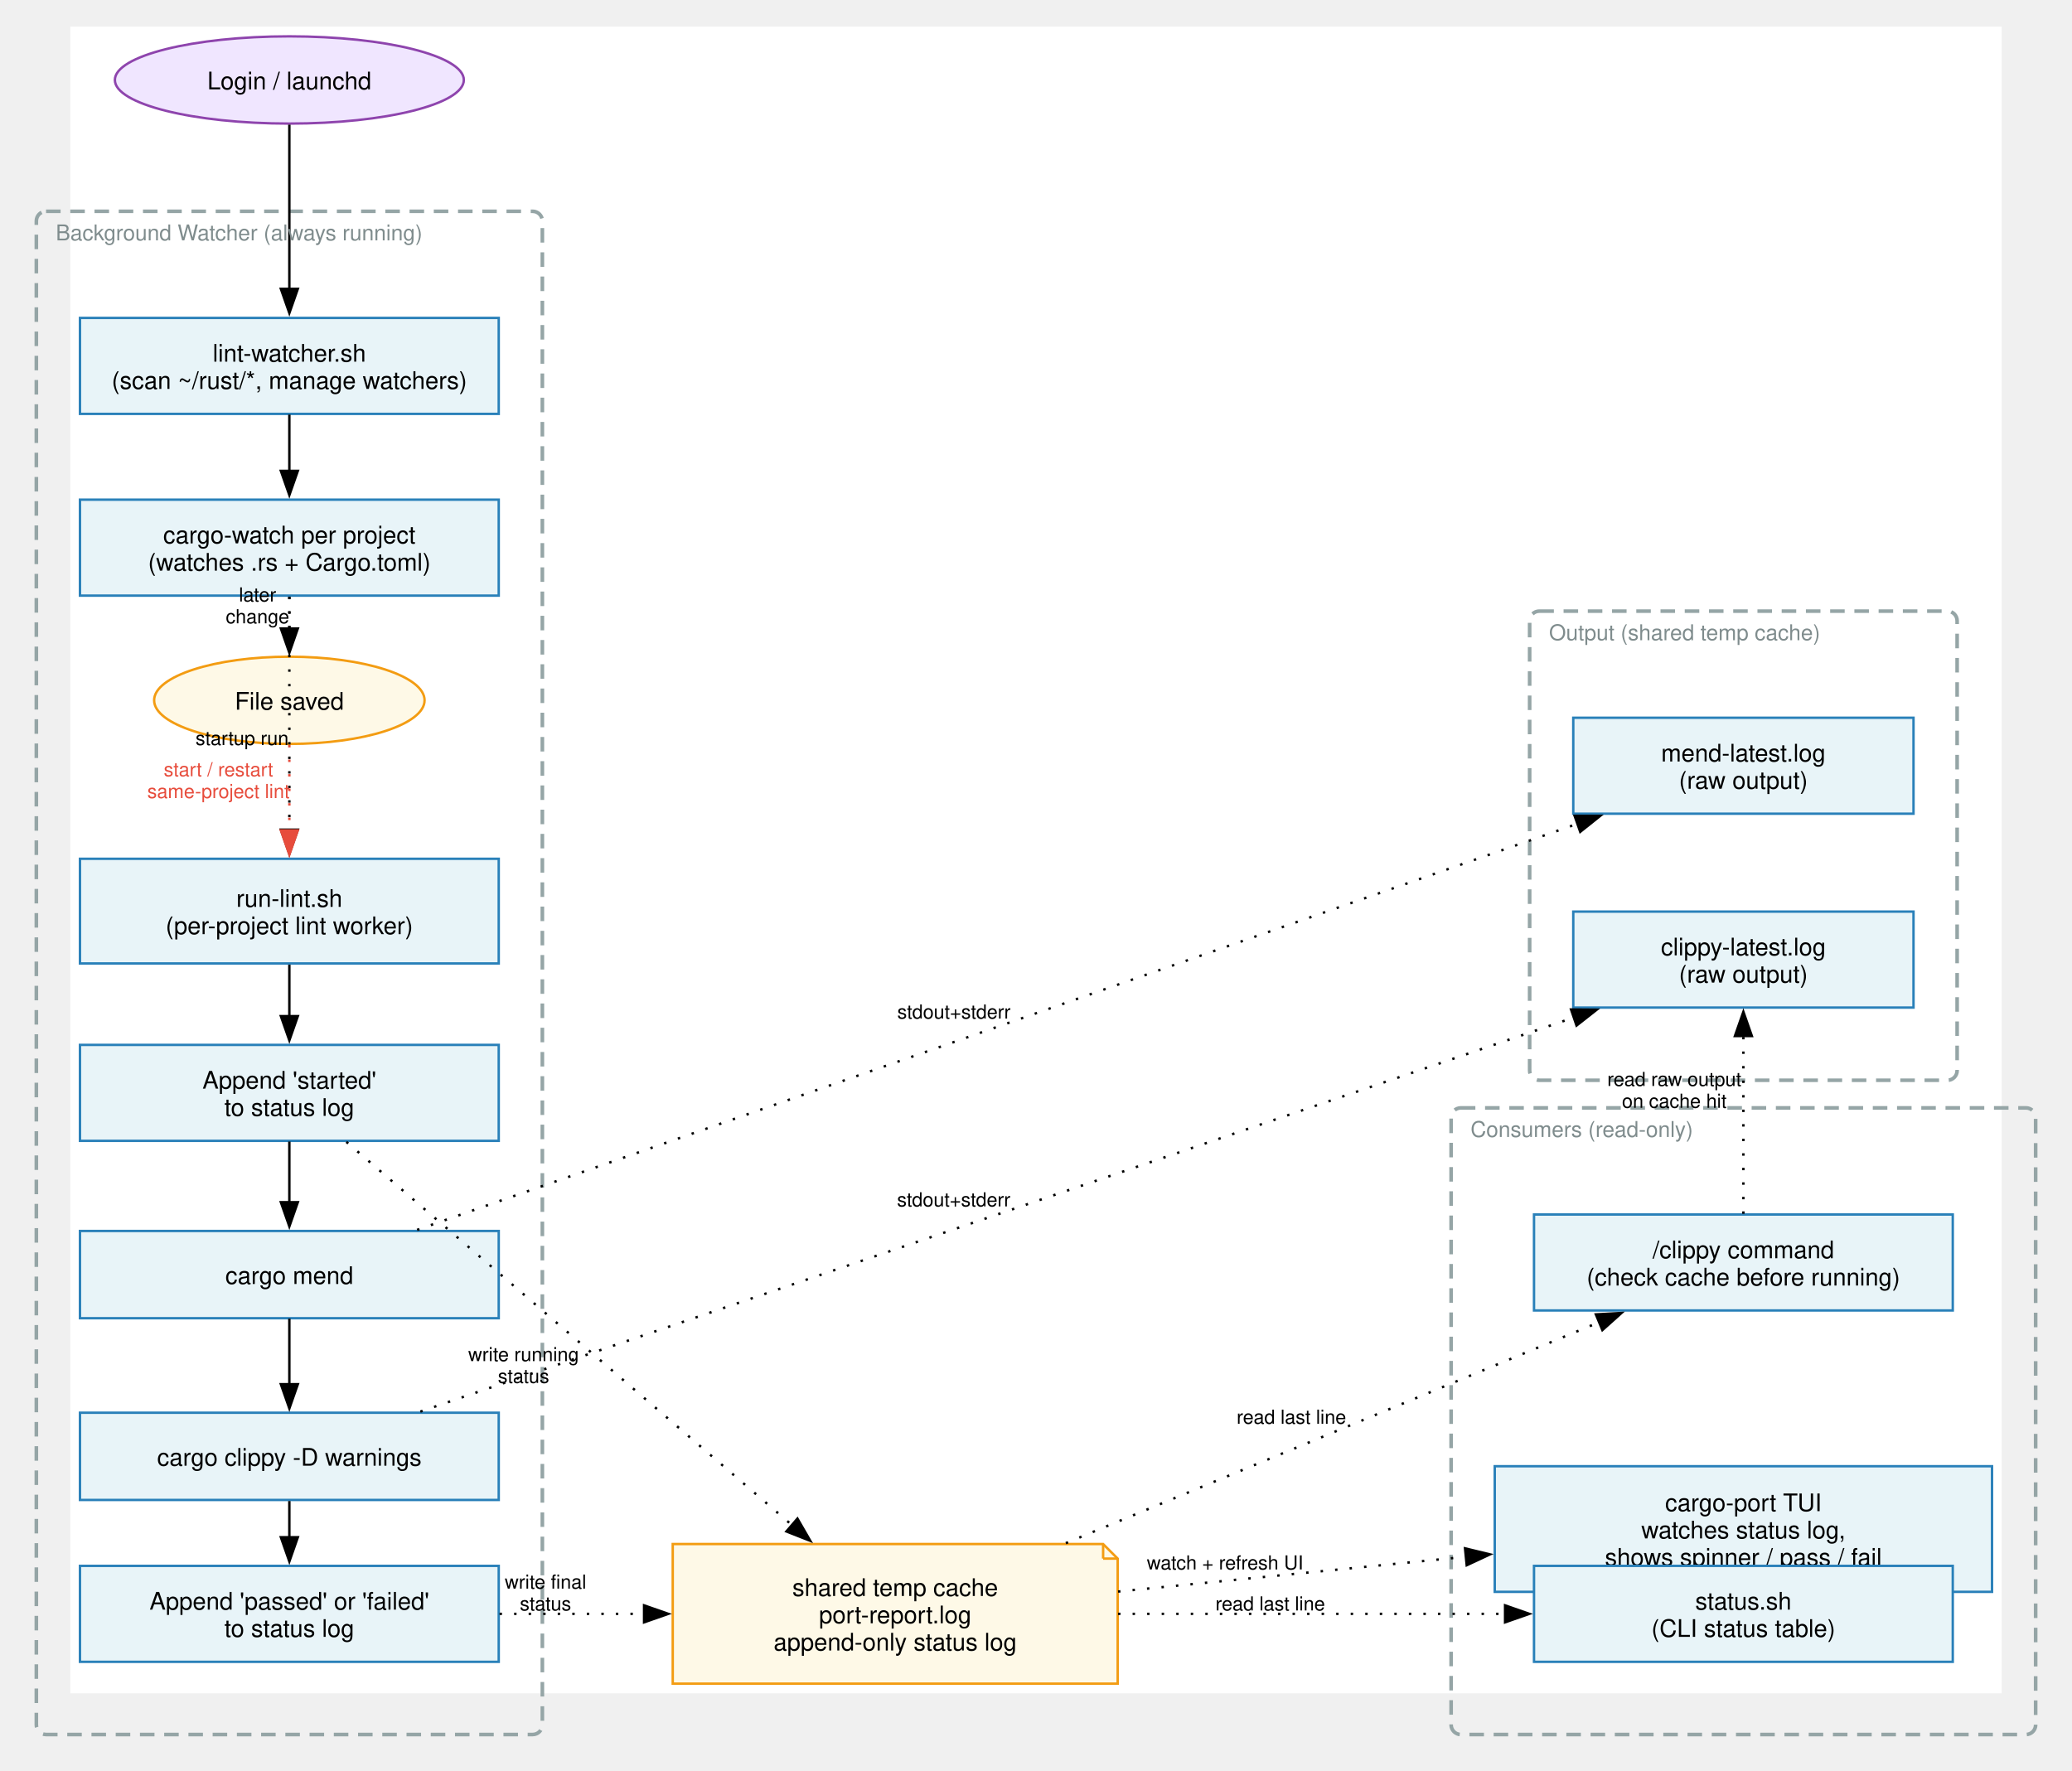
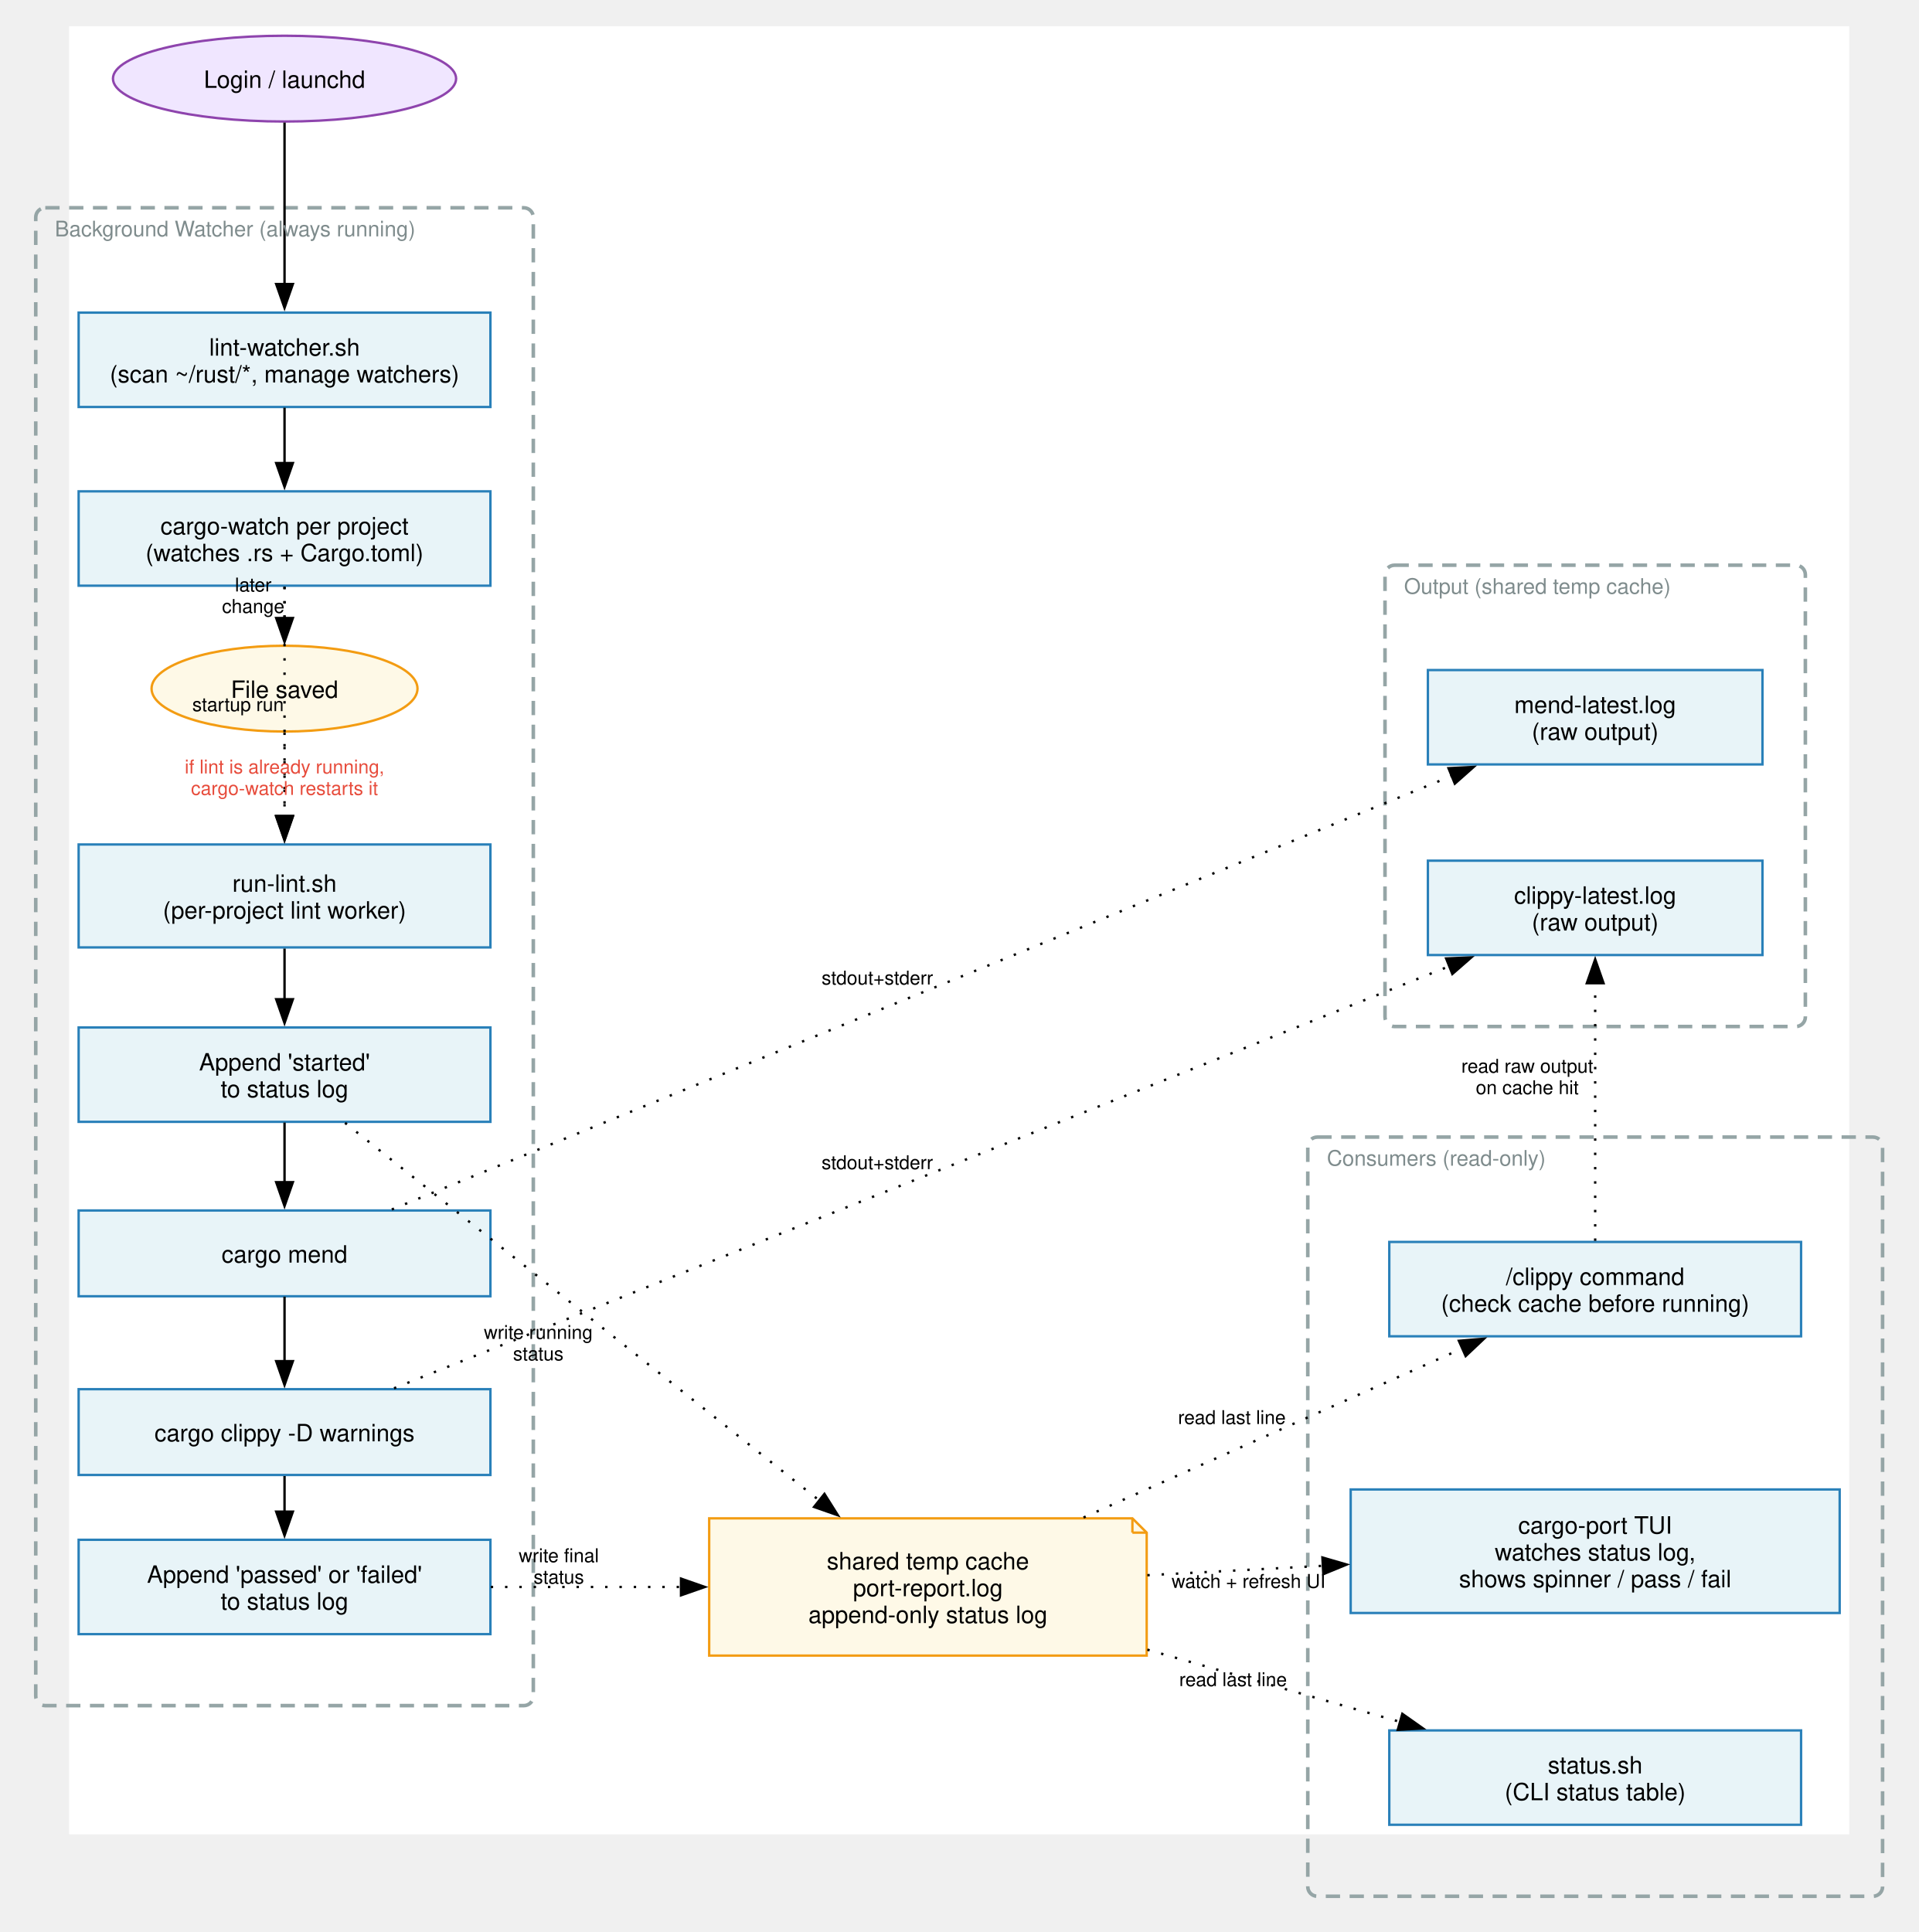
- <svg xmlns="http://www.w3.org/2000/svg" width="855.0pt" height="730.8pt" viewBox="-29.00 -11.00 855.00 730.80">
-   <g id="graph0" class="graph" transform="scale(1 1) rotate(0) translate(4 683.8)">
-     <polygon fill="white" stroke="none" points="-4,4 -4,-683.8 793,-683.8 793,4 -4,4" />
-     <rect x="-18.0" y="-607.6" width="208.8" height="628.6" fill="none" stroke="#95a5a6" stroke-width="1.5" stroke-dasharray="6,4" rx="4.0" />
-     <rect x="598.2" y="-442.6" width="176.4" height="193.6" fill="none" stroke="#95a5a6" stroke-width="1.5" stroke-dasharray="6,4" rx="4.0" />
-     <rect x="565.8" y="-237.6" width="241.2" height="258.6" fill="none" stroke="#95a5a6" stroke-width="1.5" stroke-dasharray="6,4" rx="4.0" />
+ <svg xmlns="http://www.w3.org/2000/svg" width="805.0pt" height="810.8pt" viewBox="-29.00 -11.00 805.00 810.80">
+   <g id="graph0" class="graph" transform="scale(1 1) rotate(0) translate(4 754.8)">
+     <polygon fill="white" stroke="none" points="-4,4 -4,-754.8 743,-754.8 743,4 -4,4" />
+     <rect x="-18.0" y="-678.6" width="208.8" height="628.6" fill="none" stroke="#95a5a6" stroke-width="1.5" stroke-dasharray="6,4" rx="4.0" />
+     <rect x="548.2" y="-528.6" width="176.4" height="193.6" fill="none" stroke="#95a5a6" stroke-width="1.5" stroke-dasharray="6,4" rx="4.0" />
+     <rect x="515.8" y="-288.6" width="241.2" height="318.6" fill="none" stroke="#95a5a6" stroke-width="1.5" stroke-dasharray="6,4" rx="4.0" />
    <g id="node1" class="node">
-       <ellipse fill="#f0e6ff" stroke="#8e44ad" cx="86.4" cy="-661.8" rx="72" ry="18" />
-       <text xml:space="preserve" text-anchor="middle" x="86.4" y="-657.93" font-family="Helvetica,sans-Serif" font-size="10.00">Login / launchd</text>
+       <ellipse fill="#f0e6ff" stroke="#8e44ad" cx="86.4" cy="-732.8" rx="72" ry="18" />
+       <text xml:space="preserve" text-anchor="middle" x="86.4" y="-728.93" font-family="Helvetica,sans-Serif" font-size="10.00">Login / launchd</text>
    </g>
    <g id="node2" class="node">
-       <polygon fill="#e8f4f8" stroke="#2980b9" points="172.8,-563.6 0,-563.6 0,-524 172.8,-524 172.8,-563.6" />
-       <text xml:space="preserve" text-anchor="middle" x="86.4" y="-545.55" font-family="Helvetica,sans-Serif" font-size="10.00">lint-watcher.sh</text>
-       <text xml:space="preserve" text-anchor="middle" x="86.4" y="-534.3" font-family="Helvetica,sans-Serif" font-size="10.00">(scan ~/rust/*, manage watchers)</text>
+       <polygon fill="#e8f4f8" stroke="#2980b9" points="172.8,-634.6 0,-634.6 0,-595 172.8,-595 172.8,-634.6" />
+       <text xml:space="preserve" text-anchor="middle" x="86.4" y="-616.55" font-family="Helvetica,sans-Serif" font-size="10.00">lint-watcher.sh</text>
+       <text xml:space="preserve" text-anchor="middle" x="86.4" y="-605.3" font-family="Helvetica,sans-Serif" font-size="10.00">(scan ~/rust/*, manage watchers)</text>
    </g>
    <g id="edge1" class="edge">
-       <path fill="none" stroke="black" d="M86.4,-643.36C86.4,-625.2 86.4,-597.11 86.4,-575.39" />
-       <polygon fill="black" stroke="black" points="89.9,-575.6 86.4,-565.6 82.9,-575.6 89.9,-575.6" />
+       <path fill="none" stroke="black" d="M86.4,-714.36C86.4,-696.2 86.4,-668.11 86.4,-646.39" />
+       <polygon fill="black" stroke="black" points="89.9,-646.6 86.4,-636.6 82.9,-646.6 89.9,-646.6" />
    </g>
    <g id="node3" class="node">
-       <polygon fill="#e8f4f8" stroke="#2980b9" points="172.8,-488.6 0,-488.6 0,-449 172.8,-449 172.8,-488.6" />
-       <text xml:space="preserve" text-anchor="middle" x="86.4" y="-470.55" font-family="Helvetica,sans-Serif" font-size="10.00">cargo-watch per project</text>
-       <text xml:space="preserve" text-anchor="middle" x="86.4" y="-459.3" font-family="Helvetica,sans-Serif" font-size="10.00">(watches .rs + Cargo.toml)</text>
+       <polygon fill="#e8f4f8" stroke="#2980b9" points="172.8,-559.6 0,-559.6 0,-520 172.8,-520 172.8,-559.6" />
+       <text xml:space="preserve" text-anchor="middle" x="86.4" y="-541.55" font-family="Helvetica,sans-Serif" font-size="10.00">cargo-watch per project</text>
+       <text xml:space="preserve" text-anchor="middle" x="86.4" y="-530.3" font-family="Helvetica,sans-Serif" font-size="10.00">(watches .rs + Cargo.toml)</text>
    </g>
    <g id="edge2" class="edge">
-       <path fill="none" stroke="black" d="M86.4,-523.7C86.4,-516.56 86.4,-508.33 86.4,-500.45" />
-       <polygon fill="black" stroke="black" points="89.9,-500.47 86.4,-490.47 82.9,-500.47 89.9,-500.47" />
+       <path fill="none" stroke="black" d="M86.4,-594.7C86.4,-587.56 86.4,-579.33 86.4,-571.45" />
+       <polygon fill="black" stroke="black" points="89.9,-571.47 86.4,-561.47 82.9,-571.47 89.9,-571.47" />
    </g>
    <g id="node4" class="node">
-       <ellipse fill="#fef9e7" stroke="#f39c12" cx="86.4" cy="-405.8" rx="55.8" ry="18" />
-       <text xml:space="preserve" text-anchor="middle" x="86.4" y="-401.93" font-family="Helvetica,sans-Serif" font-size="10.00">File saved</text>
+       <ellipse fill="#fef9e7" stroke="#f39c12" cx="86.4" cy="-476.8" rx="55.8" ry="18" />
+       <text xml:space="preserve" text-anchor="middle" x="86.4" y="-472.92" font-family="Helvetica,sans-Serif" font-size="10.00">File saved</text>
    </g>
    <g id="edge4" class="edge">
-       <path fill="none" stroke="black" stroke-dasharray="1,5" d="M86.4,-448.52C86.4,-444.32 86.4,-439.8 86.4,-435.35" />
-       <polygon fill="black" stroke="black" points="89.9,-435.43 86.4,-425.43 82.9,-435.43 89.9,-435.43" />
-       <text xml:space="preserve" text-anchor="middle" x="73.27" y="-446.58" font-family="Helvetica,sans-Serif" font-size="8.00">later</text>
-       <text xml:space="preserve" text-anchor="middle" x="73.27" y="-437.58" font-family="Helvetica,sans-Serif" font-size="8.00">change</text>
+       <path fill="none" stroke="black" stroke-dasharray="1,5" d="M86.4,-519.52C86.4,-515.32 86.4,-510.8 86.4,-506.35" />
+       <polygon fill="black" stroke="black" points="89.9,-506.43 86.4,-496.43 82.9,-506.43 89.9,-506.43" />
+       <text xml:space="preserve" text-anchor="middle" x="73.27" y="-517.58" font-family="Helvetica,sans-Serif" font-size="8.00">later</text>
+       <text xml:space="preserve" text-anchor="middle" x="73.27" y="-508.58" font-family="Helvetica,sans-Serif" font-size="8.00">change</text>
+     </g>
+     <g id="node6" class="node">
+       <polygon fill="#e8f4f8" stroke="#2980b9" points="172.8,-411.4 0,-411.4 0,-368.2 172.8,-368.2 172.8,-411.4" />
+       <text xml:space="preserve" text-anchor="middle" x="86.4" y="-391.55" font-family="Helvetica,sans-Serif" font-size="10.00">run-lint.sh</text>
+       <text xml:space="preserve" text-anchor="middle" x="86.4" y="-380.3" font-family="Helvetica,sans-Serif" font-size="10.00">(per-project lint worker)</text>
+     </g>
+     <g id="edge3" class="edge">
+       <path fill="none" stroke="black" stroke-dasharray="1,5" d="M86.4,-519.57C86.4,-494.9 86.4,-452.85 86.4,-423.31" />
+       <polygon fill="black" stroke="black" points="89.9,-423.41 86.4,-413.41 82.9,-423.41 89.9,-423.41" />
+       <text xml:space="preserve" text-anchor="middle" x="66.9" y="-467.35" font-family="Helvetica,sans-Serif" font-size="8.00">startup run</text>
+     </g>
+     <g id="edge5" class="edge">
+       <path fill="none" stroke="black" stroke-dasharray="1,5" d="M86.4,-458.35C86.4,-448.1 86.4,-435.03 86.4,-423.07" />
+       <polygon fill="black" stroke="black" points="89.9,-423.12 86.4,-413.12 82.9,-423.12 89.9,-423.12" />
    </g>
    <g id="node5" class="node">
-       <polygon fill="#e8f4f8" stroke="#2980b9" points="172.8,-340.4 0,-340.4 0,-297.2 172.8,-297.2 172.8,-340.4" />
-       <text xml:space="preserve" text-anchor="middle" x="86.4" y="-320.55" font-family="Helvetica,sans-Serif" font-size="10.00">run-lint.sh</text>
-       <text xml:space="preserve" text-anchor="middle" x="86.4" y="-309.3" font-family="Helvetica,sans-Serif" font-size="10.00">(per-project lint worker)</text>
+       <text xml:space="preserve" text-anchor="middle" x="86.4" y="-441.2" font-family="Helvetica,sans-Serif" font-size="8.00" fill="#e74c3c">if lint is already running,</text>
+       <text xml:space="preserve" text-anchor="middle" x="86.4" y="-432.2" font-family="Helvetica,sans-Serif" font-size="8.00" fill="#e74c3c">cargo-watch restarts it</text>
    </g>
-     <g id="edge3" class="edge">
-       <path fill="none" stroke="black" stroke-dasharray="1,5" d="M86.4,-448.57C86.4,-423.9 86.4,-381.85 86.4,-352.31" />
-       <polygon fill="black" stroke="black" points="89.9,-352.41 86.4,-342.41 82.9,-352.41 89.9,-352.41" />
-       <text xml:space="preserve" text-anchor="middle" x="66.9" y="-387.35" font-family="Helvetica,sans-Serif" font-size="8.00">startup run</text>
-     </g>
-     <g id="edge5" class="edge">
-       <path fill="none" stroke="#e74c3c" stroke-dasharray="1,5" d="M86.4,-387.35C86.4,-377.1 86.4,-364.03 86.4,-352.07" />
-       <polygon fill="#e74c3c" stroke="#e74c3c" points="89.9,-352.12 86.4,-342.12 82.9,-352.12 89.9,-352.12" />
-       <text xml:space="preserve" text-anchor="middle" x="57.15" y="-374.46" font-family="Helvetica,sans-Serif" font-size="8.00" fill="#e74c3c">start / restart</text>
-       <text xml:space="preserve" text-anchor="middle" x="57.15" y="-365.46" font-family="Helvetica,sans-Serif" font-size="8.00" fill="#e74c3c">same-project lint</text>
-     </g>
-     <g id="node6" class="node">
-       <polygon fill="#e8f4f8" stroke="#2980b9" points="172.8,-263.6 0,-263.6 0,-224 172.8,-224 172.8,-263.6" />
-       <text xml:space="preserve" text-anchor="middle" x="86.4" y="-245.55" font-family="Helvetica,sans-Serif" font-size="10.00">Append 'started'</text>
-       <text xml:space="preserve" text-anchor="middle" x="86.4" y="-234.3" font-family="Helvetica,sans-Serif" font-size="10.00">to status log</text>
+     <g id="node7" class="node">
+       <polygon fill="#e8f4f8" stroke="#2980b9" points="172.8,-334.6 0,-334.6 0,-295 172.8,-295 172.8,-334.6" />
+       <text xml:space="preserve" text-anchor="middle" x="86.4" y="-316.55" font-family="Helvetica,sans-Serif" font-size="10.00">Append 'started'</text>
+       <text xml:space="preserve" text-anchor="middle" x="86.4" y="-305.3" font-family="Helvetica,sans-Serif" font-size="10.00">to status log</text>
    </g>
    <g id="edge6" class="edge">
-       <path fill="none" stroke="black" d="M86.4,-296.7C86.4,-289.98 86.4,-282.45 86.4,-275.24" />
-       <polygon fill="black" stroke="black" points="89.9,-275.46 86.4,-265.46 82.9,-275.46 89.9,-275.46" />
+       <path fill="none" stroke="black" d="M86.4,-367.7C86.4,-360.98 86.4,-353.45 86.4,-346.24" />
+       <polygon fill="black" stroke="black" points="89.9,-346.46 86.4,-336.46 82.9,-346.46 89.9,-346.46" />
    </g>
-     <g id="node7" class="node">
-       <polygon fill="#e8f4f8" stroke="#2980b9" points="172.8,-186.8 0,-186.8 0,-150.8 172.8,-150.8 172.8,-186.8" />
-       <text xml:space="preserve" text-anchor="middle" x="86.4" y="-164.93" font-family="Helvetica,sans-Serif" font-size="10.00">cargo mend</text>
+     <g id="node8" class="node">
+       <polygon fill="#e8f4f8" stroke="#2980b9" points="172.8,-257.8 0,-257.8 0,-221.8 172.8,-221.8 172.8,-257.8" />
+       <text xml:space="preserve" text-anchor="middle" x="86.4" y="-235.93" font-family="Helvetica,sans-Serif" font-size="10.00">cargo mend</text>
    </g>
    <g id="edge7" class="edge">
-       <path fill="none" stroke="black" d="M86.4,-223.7C86.4,-215.97 86.4,-206.98 86.4,-198.54" />
-       <polygon fill="black" stroke="black" points="89.9,-198.67 86.4,-188.67 82.9,-198.67 89.9,-198.67" />
+       <path fill="none" stroke="black" d="M86.4,-294.7C86.4,-286.97 86.4,-277.98 86.4,-269.54" />
+       <polygon fill="black" stroke="black" points="89.9,-269.67 86.4,-259.67 82.9,-269.67 89.9,-269.67" />
+     </g>
+     <g id="node13" class="node">
+       <polygon fill="#fef9e7" stroke="#f39c12" points="442.2,-128.6 264.6,-128.6 264.6,-71 448.2,-71 448.2,-122.6 442.2,-128.6" />
+       <polyline fill="none" stroke="#f39c12" points="442.2,-128.6 442.2,-122.6" />
+       <polyline fill="none" stroke="#f39c12" points="448.2,-122.6 442.2,-122.6" />
+       <text xml:space="preserve" text-anchor="middle" x="356.4" y="-107.17" font-family="Helvetica,sans-Serif" font-size="10.00">shared temp cache</text>
+       <text xml:space="preserve" text-anchor="middle" x="356.4" y="-95.92" font-family="Helvetica,sans-Serif" font-size="10.00">port-report.log</text>
+       <text xml:space="preserve" text-anchor="middle" x="356.4" y="-84.67" font-family="Helvetica,sans-Serif" font-size="10.00">append-only status log</text>
+     </g>
+     <g id="edge12" class="edge">
+       <path fill="none" stroke="black" stroke-dasharray="1,5" d="M111.8,-294.57C157.41,-258.26 253.74,-181.55 310.96,-135.98" />
+       <polygon fill="black" stroke="black" points="312.97,-138.86 318.61,-129.89 308.61,-133.38 312.97,-138.86" />
+       <text xml:space="preserve" text-anchor="middle" x="192.89" y="-203.89" font-family="Helvetica,sans-Serif" font-size="8.00">write running</text>
+       <text xml:space="preserve" text-anchor="middle" x="192.89" y="-194.89" font-family="Helvetica,sans-Serif" font-size="8.00">status</text>
+     </g>
+     <g id="node9" class="node">
+       <polygon fill="#e8f4f8" stroke="#2980b9" points="172.8,-182.8 0,-182.8 0,-146.8 172.8,-146.8 172.8,-182.8" />
+       <text xml:space="preserve" text-anchor="middle" x="86.4" y="-160.93" font-family="Helvetica,sans-Serif" font-size="10.00">cargo clippy -D warnings</text>
+     </g>
+     <g id="edge8" class="edge">
+       <path fill="none" stroke="black" d="M86.4,-221.64C86.4,-213.51 86.4,-203.69 86.4,-194.53" />
+       <polygon fill="black" stroke="black" points="89.9,-194.56 86.4,-184.56 82.9,-194.56 89.9,-194.56" />
+     </g>
+     <g id="node11" class="node">
+       <polygon fill="#e8f4f8" stroke="#2980b9" points="706.6,-484.6 566.2,-484.6 566.2,-445 706.6,-445 706.6,-484.6" />
+       <text xml:space="preserve" text-anchor="middle" x="636.4" y="-466.55" font-family="Helvetica,sans-Serif" font-size="10.00">mend-latest.log</text>
+       <text xml:space="preserve" text-anchor="middle" x="636.4" y="-455.3" font-family="Helvetica,sans-Serif" font-size="10.00">(raw output)</text>
+     </g>
+     <g id="edge10" class="edge">
+       <path fill="none" stroke="black" stroke-dasharray="1,5" d="M131.41,-258.21C230.08,-298.58 465.45,-394.87 576.48,-440.29" />
+       <polygon fill="black" stroke="black" points="574.85,-443.4 585.43,-443.95 577.5,-436.92 574.85,-443.4" />
+       <text xml:space="preserve" text-anchor="middle" x="335.16" y="-352.63" font-family="Helvetica,sans-Serif" font-size="8.00">stdout+stderr</text>
+     </g>
+     <g id="node10" class="node">
+       <polygon fill="#e8f4f8" stroke="#2980b9" points="172.8,-119.6 0,-119.6 0,-80 172.8,-80 172.8,-119.6" />
+       <text xml:space="preserve" text-anchor="middle" x="86.4" y="-101.55" font-family="Helvetica,sans-Serif" font-size="10.00">Append 'passed' or 'failed'</text>
+       <text xml:space="preserve" text-anchor="middle" x="86.4" y="-90.3" font-family="Helvetica,sans-Serif" font-size="10.00">to status log</text>
+     </g>
+     <g id="edge9" class="edge">
+       <path fill="none" stroke="black" d="M86.4,-146.35C86.4,-141.57 86.4,-136.3 86.4,-131.07" />
+       <polygon fill="black" stroke="black" points="89.9,-131.41 86.4,-121.41 82.9,-131.41 89.9,-131.41" />
    </g>
    <g id="node12" class="node">
-       <polygon fill="#fef9e7" stroke="#f39c12" points="422.2,-57.6 244.6,-57.6 244.6,0 428.2,0 428.2,-51.6 422.2,-57.6" />
-       <polyline fill="none" stroke="#f39c12" points="422.2,-57.6 422.2,-51.6" />
-       <polyline fill="none" stroke="#f39c12" points="428.2,-51.6 422.2,-51.6" />
-       <text xml:space="preserve" text-anchor="middle" x="336.4" y="-36.17" font-family="Helvetica,sans-Serif" font-size="10.00">shared temp cache</text>
-       <text xml:space="preserve" text-anchor="middle" x="336.4" y="-24.92" font-family="Helvetica,sans-Serif" font-size="10.00">port-report.log</text>
-       <text xml:space="preserve" text-anchor="middle" x="336.4" y="-13.67" font-family="Helvetica,sans-Serif" font-size="10.00">append-only status log</text>
-     </g>
-     <g id="edge12" class="edge">
-       <path fill="none" stroke="black" stroke-dasharray="1,5" d="M109.92,-223.57C152.06,-187.33 240.98,-110.86 294,-65.26" />
-       <polygon fill="black" stroke="black" points="296.06,-68.11 301.36,-58.93 291.5,-62.8 296.06,-68.11" />
-       <text xml:space="preserve" text-anchor="middle" x="183.05" y="-133.09" font-family="Helvetica,sans-Serif" font-size="8.00">write running</text>
-       <text xml:space="preserve" text-anchor="middle" x="183.05" y="-124.09" font-family="Helvetica,sans-Serif" font-size="8.00">status</text>
-     </g>
-     <g id="node8" class="node">
-       <polygon fill="#e8f4f8" stroke="#2980b9" points="172.8,-111.8 0,-111.8 0,-75.8 172.8,-75.8 172.8,-111.8" />
-       <text xml:space="preserve" text-anchor="middle" x="86.4" y="-89.93" font-family="Helvetica,sans-Serif" font-size="10.00">cargo clippy -D warnings</text>
-     </g>
-     <g id="edge8" class="edge">
-       <path fill="none" stroke="black" d="M86.4,-150.64C86.4,-142.51 86.4,-132.69 86.4,-123.53" />
-       <polygon fill="black" stroke="black" points="89.9,-123.56 86.4,-113.56 82.9,-123.56 89.9,-123.56" />
-     </g>
-     <g id="node10" class="node">
-       <polygon fill="#e8f4f8" stroke="#2980b9" points="756.6,-398.6 616.2,-398.6 616.2,-359 756.6,-359 756.6,-398.6" />
-       <text xml:space="preserve" text-anchor="middle" x="686.4" y="-380.55" font-family="Helvetica,sans-Serif" font-size="10.00">mend-latest.log</text>
-       <text xml:space="preserve" text-anchor="middle" x="686.4" y="-369.3" font-family="Helvetica,sans-Serif" font-size="10.00">(raw output)</text>
-     </g>
-     <g id="edge10" class="edge">
-       <path fill="none" stroke="black" stroke-dasharray="1,5" d="M139.12,-187.25C247.93,-225.34 497.29,-312.61 618.19,-354.93" />
-       <polygon fill="black" stroke="black" points="616.75,-358.13 627.35,-358.13 619.07,-351.52 616.75,-358.13" />
-       <text xml:space="preserve" text-anchor="middle" x="360.64" y="-274.45" font-family="Helvetica,sans-Serif" font-size="8.00">stdout+stderr</text>
-     </g>
-     <g id="node9" class="node">
-       <polygon fill="#e8f4f8" stroke="#2980b9" points="172.8,-48.6 0,-48.6 0,-9 172.8,-9 172.8,-48.6" />
-       <text xml:space="preserve" text-anchor="middle" x="86.4" y="-30.55" font-family="Helvetica,sans-Serif" font-size="10.00">Append 'passed' or 'failed'</text>
-       <text xml:space="preserve" text-anchor="middle" x="86.4" y="-19.3" font-family="Helvetica,sans-Serif" font-size="10.00">to status log</text>
-     </g>
-     <g id="edge9" class="edge">
-       <path fill="none" stroke="black" d="M86.4,-75.35C86.4,-70.57 86.4,-65.3 86.4,-60.07" />
-       <polygon fill="black" stroke="black" points="89.9,-60.41 86.4,-50.41 82.9,-60.41 89.9,-60.41" />
-     </g>
-     <g id="node11" class="node">
-       <polygon fill="#e8f4f8" stroke="#2980b9" points="756.6,-318.6 616.2,-318.6 616.2,-279 756.6,-279 756.6,-318.6" />
-       <text xml:space="preserve" text-anchor="middle" x="686.4" y="-300.55" font-family="Helvetica,sans-Serif" font-size="10.00">clippy-latest.log</text>
-       <text xml:space="preserve" text-anchor="middle" x="686.4" y="-289.3" font-family="Helvetica,sans-Serif" font-size="10.00">(raw output)</text>
+       <polygon fill="#e8f4f8" stroke="#2980b9" points="706.6,-404.6 566.2,-404.6 566.2,-365 706.6,-365 706.6,-404.6" />
+       <text xml:space="preserve" text-anchor="middle" x="636.4" y="-386.55" font-family="Helvetica,sans-Serif" font-size="10.00">clippy-latest.log</text>
+       <text xml:space="preserve" text-anchor="middle" x="636.4" y="-375.3" font-family="Helvetica,sans-Serif" font-size="10.00">(raw output)</text>
    </g>
    <g id="edge11" class="edge">
-       <path fill="none" stroke="black" stroke-dasharray="1,5" d="M140.44,-112.26C249.49,-149.52 495.76,-233.66 616.71,-274.99" />
-       <polygon fill="black" stroke="black" points="615.29,-278.2 625.88,-278.12 617.55,-271.58 615.29,-278.2" />
-       <text xml:space="preserve" text-anchor="middle" x="360.55" y="-196.94" font-family="Helvetica,sans-Serif" font-size="8.00">stdout+stderr</text>
+       <path fill="none" stroke="black" stroke-dasharray="1,5" d="M132.35,-183.18C231.26,-222.75 464.4,-316 575.48,-360.43" />
+       <polygon fill="black" stroke="black" points="573.86,-363.55 584.44,-364.02 576.46,-357.05 573.86,-363.55" />
+       <text xml:space="preserve" text-anchor="middle" x="335.14" y="-275.15" font-family="Helvetica,sans-Serif" font-size="8.00">stdout+stderr</text>
    </g>
    <g id="edge13" class="edge">
-       <path fill="none" stroke="black" stroke-dasharray="1,5" d="M173.14,-28.8C192.44,-28.8 213.1,-28.8 233,-28.8" />
-       <polygon fill="black" stroke="black" points="232.77,-32.3 242.77,-28.8 232.77,-25.3 232.77,-32.3" />
-       <text xml:space="preserve" text-anchor="middle" x="192.11" y="-39.2" font-family="Helvetica,sans-Serif" font-size="8.00">write final</text>
-       <text xml:space="preserve" text-anchor="middle" x="192.11" y="-30.2" font-family="Helvetica,sans-Serif" font-size="8.00">status</text>
+       <path fill="none" stroke="black" stroke-dasharray="1,5" d="M172.94,-99.8C198.45,-99.8 226.62,-99.8 253.07,-99.8" />
+       <polygon fill="black" stroke="black" points="252.78,-103.3 262.78,-99.8 252.78,-96.3 252.78,-103.3" />
+       <text xml:space="preserve" text-anchor="middle" x="201.5" y="-110.2" font-family="Helvetica,sans-Serif" font-size="8.00">write final</text>
+       <text xml:space="preserve" text-anchor="middle" x="201.5" y="-101.2" font-family="Helvetica,sans-Serif" font-size="8.00">status</text>
    </g>
-     <g id="node13" class="node">
-       <polygon fill="#e8f4f8" stroke="#2980b9" points="772.8,-193.6 600,-193.6 600,-154 772.8,-154 772.8,-193.6" />
-       <text xml:space="preserve" text-anchor="middle" x="686.4" y="-175.55" font-family="Helvetica,sans-Serif" font-size="10.00">/clippy command</text>
-       <text xml:space="preserve" text-anchor="middle" x="686.4" y="-164.3" font-family="Helvetica,sans-Serif" font-size="10.00">(check cache before running)</text>
+     <g id="node14" class="node">
+       <polygon fill="#e8f4f8" stroke="#2980b9" points="722.8,-244.6 550,-244.6 550,-205 722.8,-205 722.8,-244.6" />
+       <text xml:space="preserve" text-anchor="middle" x="636.4" y="-226.55" font-family="Helvetica,sans-Serif" font-size="10.00">/clippy command</text>
+       <text xml:space="preserve" text-anchor="middle" x="636.4" y="-215.3" font-family="Helvetica,sans-Serif" font-size="10.00">(check cache before running)</text>
    </g>
    <g id="edge14" class="edge">
-       <path fill="none" stroke="black" stroke-dasharray="1,5" d="M406.81,-57.97C471.4,-84.73 566.02,-123.93 626.91,-149.16" />
-       <polygon fill="black" stroke="black" points="625.53,-152.37 636.1,-152.96 628.21,-145.9 625.53,-152.37" />
-       <text xml:space="preserve" text-anchor="middle" x="499.89" y="-107.25" font-family="Helvetica,sans-Serif" font-size="8.00">read last line</text>
+       <path fill="none" stroke="black" stroke-dasharray="1,5" d="M421.69,-128.95C469.97,-150.5 535,-179.53 580.8,-199.98" />
+       <polygon fill="black" stroke="black" points="579.2,-203.1 589.76,-203.98 582.05,-196.7 579.2,-203.1" />
+       <text xml:space="preserve" text-anchor="middle" x="483.94" y="-168.18" font-family="Helvetica,sans-Serif" font-size="8.00">read last line</text>
    </g>
-     <g id="node14" class="node">
-       <polygon fill="#e8f4f8" stroke="#2980b9" points="789,-89.72 583.8,-89.72 583.8,-37.88 789,-37.88 789,-89.72" />
-       <text xml:space="preserve" text-anchor="middle" x="686.4" y="-71.18" font-family="Helvetica,sans-Serif" font-size="10.00">cargo-port TUI</text>
-       <text xml:space="preserve" text-anchor="middle" x="686.4" y="-59.93" font-family="Helvetica,sans-Serif" font-size="10.00">watches status log,</text>
-       <text xml:space="preserve" text-anchor="middle" x="686.4" y="-48.68" font-family="Helvetica,sans-Serif" font-size="10.00">shows spinner / pass / fail</text>
+     <g id="node15" class="node">
+       <polygon fill="#e8f4f8" stroke="#2980b9" points="739,-140.72 533.8,-140.72 533.8,-88.88 739,-88.88 739,-140.72" />
+       <text xml:space="preserve" text-anchor="middle" x="636.4" y="-122.18" font-family="Helvetica,sans-Serif" font-size="10.00">cargo-port TUI</text>
+       <text xml:space="preserve" text-anchor="middle" x="636.4" y="-110.93" font-family="Helvetica,sans-Serif" font-size="10.00">watches status log,</text>
+       <text xml:space="preserve" text-anchor="middle" x="636.4" y="-99.68" font-family="Helvetica,sans-Serif" font-size="10.00">shows spinner / pass / fail</text>
    </g>
    <g id="edge15" class="edge">
-       <path fill="none" stroke="black" stroke-dasharray="1,5" d="M428.36,-38C472.33,-42.39 525.41,-47.7 571.96,-52.36" />
-       <polygon fill="black" stroke="black" points="571.53,-55.83 581.83,-53.34 572.23,-48.86 571.53,-55.83" />
-       <text xml:space="preserve" text-anchor="middle" x="472.53" y="-47.11" font-family="Helvetica,sans-Serif" font-size="8.00">watch + refresh UI</text>
+       <path fill="none" stroke="black" stroke-dasharray="1,5" d="M448.47,-104.73C472.11,-106 497.82,-107.38 522.41,-108.69" />
+       <polygon fill="black" stroke="black" points="521.94,-112.17 532.12,-109.21 522.32,-105.18 521.94,-112.17" />
+       <text xml:space="preserve" text-anchor="middle" x="490.93" y="-99.41" font-family="Helvetica,sans-Serif" font-size="8.00">watch + refresh UI</text>
    </g>
-     <g id="node15" class="node">
-       <polygon fill="#e8f4f8" stroke="#2980b9" points="772.8,-48.6 600,-48.6 600,-9 772.8,-9 772.8,-48.6" />
-       <text xml:space="preserve" text-anchor="middle" x="686.4" y="-30.55" font-family="Helvetica,sans-Serif" font-size="10.00">status.sh</text>
-       <text xml:space="preserve" text-anchor="middle" x="686.4" y="-19.3" font-family="Helvetica,sans-Serif" font-size="10.00">(CLI status table)</text>
+     <g id="node16" class="node">
+       <polygon fill="#e8f4f8" stroke="#2980b9" points="722.8,-39.6 550,-39.6 550,0 722.8,0 722.8,-39.6" />
+       <text xml:space="preserve" text-anchor="middle" x="636.4" y="-21.55" font-family="Helvetica,sans-Serif" font-size="10.00">status.sh</text>
+       <text xml:space="preserve" text-anchor="middle" x="636.4" y="-10.3" font-family="Helvetica,sans-Serif" font-size="10.00">(CLI status table)</text>
    </g>
    <g id="edge16" class="edge">
-       <path fill="none" stroke="black" stroke-dasharray="1,5" d="M428.36,-28.8C477.49,-28.8 538,-28.8 588.07,-28.8" />
-       <polygon fill="black" stroke="black" points="588.06,-32.3 598.06,-28.8 588.06,-25.3 588.06,-32.3" />
-       <text xml:space="preserve" text-anchor="middle" x="491.17" y="-30.2" font-family="Helvetica,sans-Serif" font-size="8.00">read last line</text>
+       <path fill="none" stroke="black" stroke-dasharray="1,5" d="M448.47,-73.49C482.7,-63.72 521.27,-52.69 554.52,-43.19" />
+       <polygon fill="black" stroke="black" points="555.47,-46.56 564.13,-40.45 553.55,-39.83 555.47,-46.56" />
+       <text xml:space="preserve" text-anchor="middle" x="484.44" y="-58.19" font-family="Helvetica,sans-Serif" font-size="8.00">read last line</text>
    </g>
    <g id="edge17" class="edge">
-       <path fill="none" stroke="black" stroke-dasharray="1,5" d="M686.4,-193.88C686.4,-213.75 686.4,-244.43 686.4,-267.5" />
-       <polygon fill="black" stroke="black" points="682.9,-267.25 686.4,-277.25 689.9,-267.25 682.9,-267.25" />
-       <text xml:space="preserve" text-anchor="middle" x="657.9" y="-246.64" font-family="Helvetica,sans-Serif" font-size="8.00">read raw output</text>
-       <text xml:space="preserve" text-anchor="middle" x="657.9" y="-237.64" font-family="Helvetica,sans-Serif" font-size="8.00">on cache hit</text>
+       <path fill="none" stroke="black" stroke-dasharray="1,5" d="M636.4,-245.06C636.4,-272.35 636.4,-321.19 636.4,-353.3" />
+       <polygon fill="black" stroke="black" points="632.9,-353.19 636.4,-363.19 639.9,-353.19 632.9,-353.19" />
+       <text xml:space="preserve" text-anchor="middle" x="607.9" y="-315.62" font-family="Helvetica,sans-Serif" font-size="8.00">read raw output</text>
+       <text xml:space="preserve" text-anchor="middle" x="607.9" y="-306.62" font-family="Helvetica,sans-Serif" font-size="8.00">on cache hit</text>
    </g>
-     <text x="-10.0" y="-595.6" font-family="Helvetica,sans-Serif" font-size="9" fill="#7f8c8d">Background Watcher (always running)</text>
-     <text x="606.2" y="-430.6" font-family="Helvetica,sans-Serif" font-size="9" fill="#7f8c8d">Output (shared temp cache)</text>
-     <text x="573.8" y="-225.6" font-family="Helvetica,sans-Serif" font-size="9" fill="#7f8c8d">Consumers (read-only)</text>
+     <text x="-10.0" y="-666.6" font-family="Helvetica,sans-Serif" font-size="9" fill="#7f8c8d">Background Watcher (always running)</text>
+     <text x="556.2" y="-516.6" font-family="Helvetica,sans-Serif" font-size="9" fill="#7f8c8d">Output (shared temp cache)</text>
+     <text x="523.8" y="-276.6" font-family="Helvetica,sans-Serif" font-size="9" fill="#7f8c8d">Consumers (read-only)</text>
  </g>
</svg>
